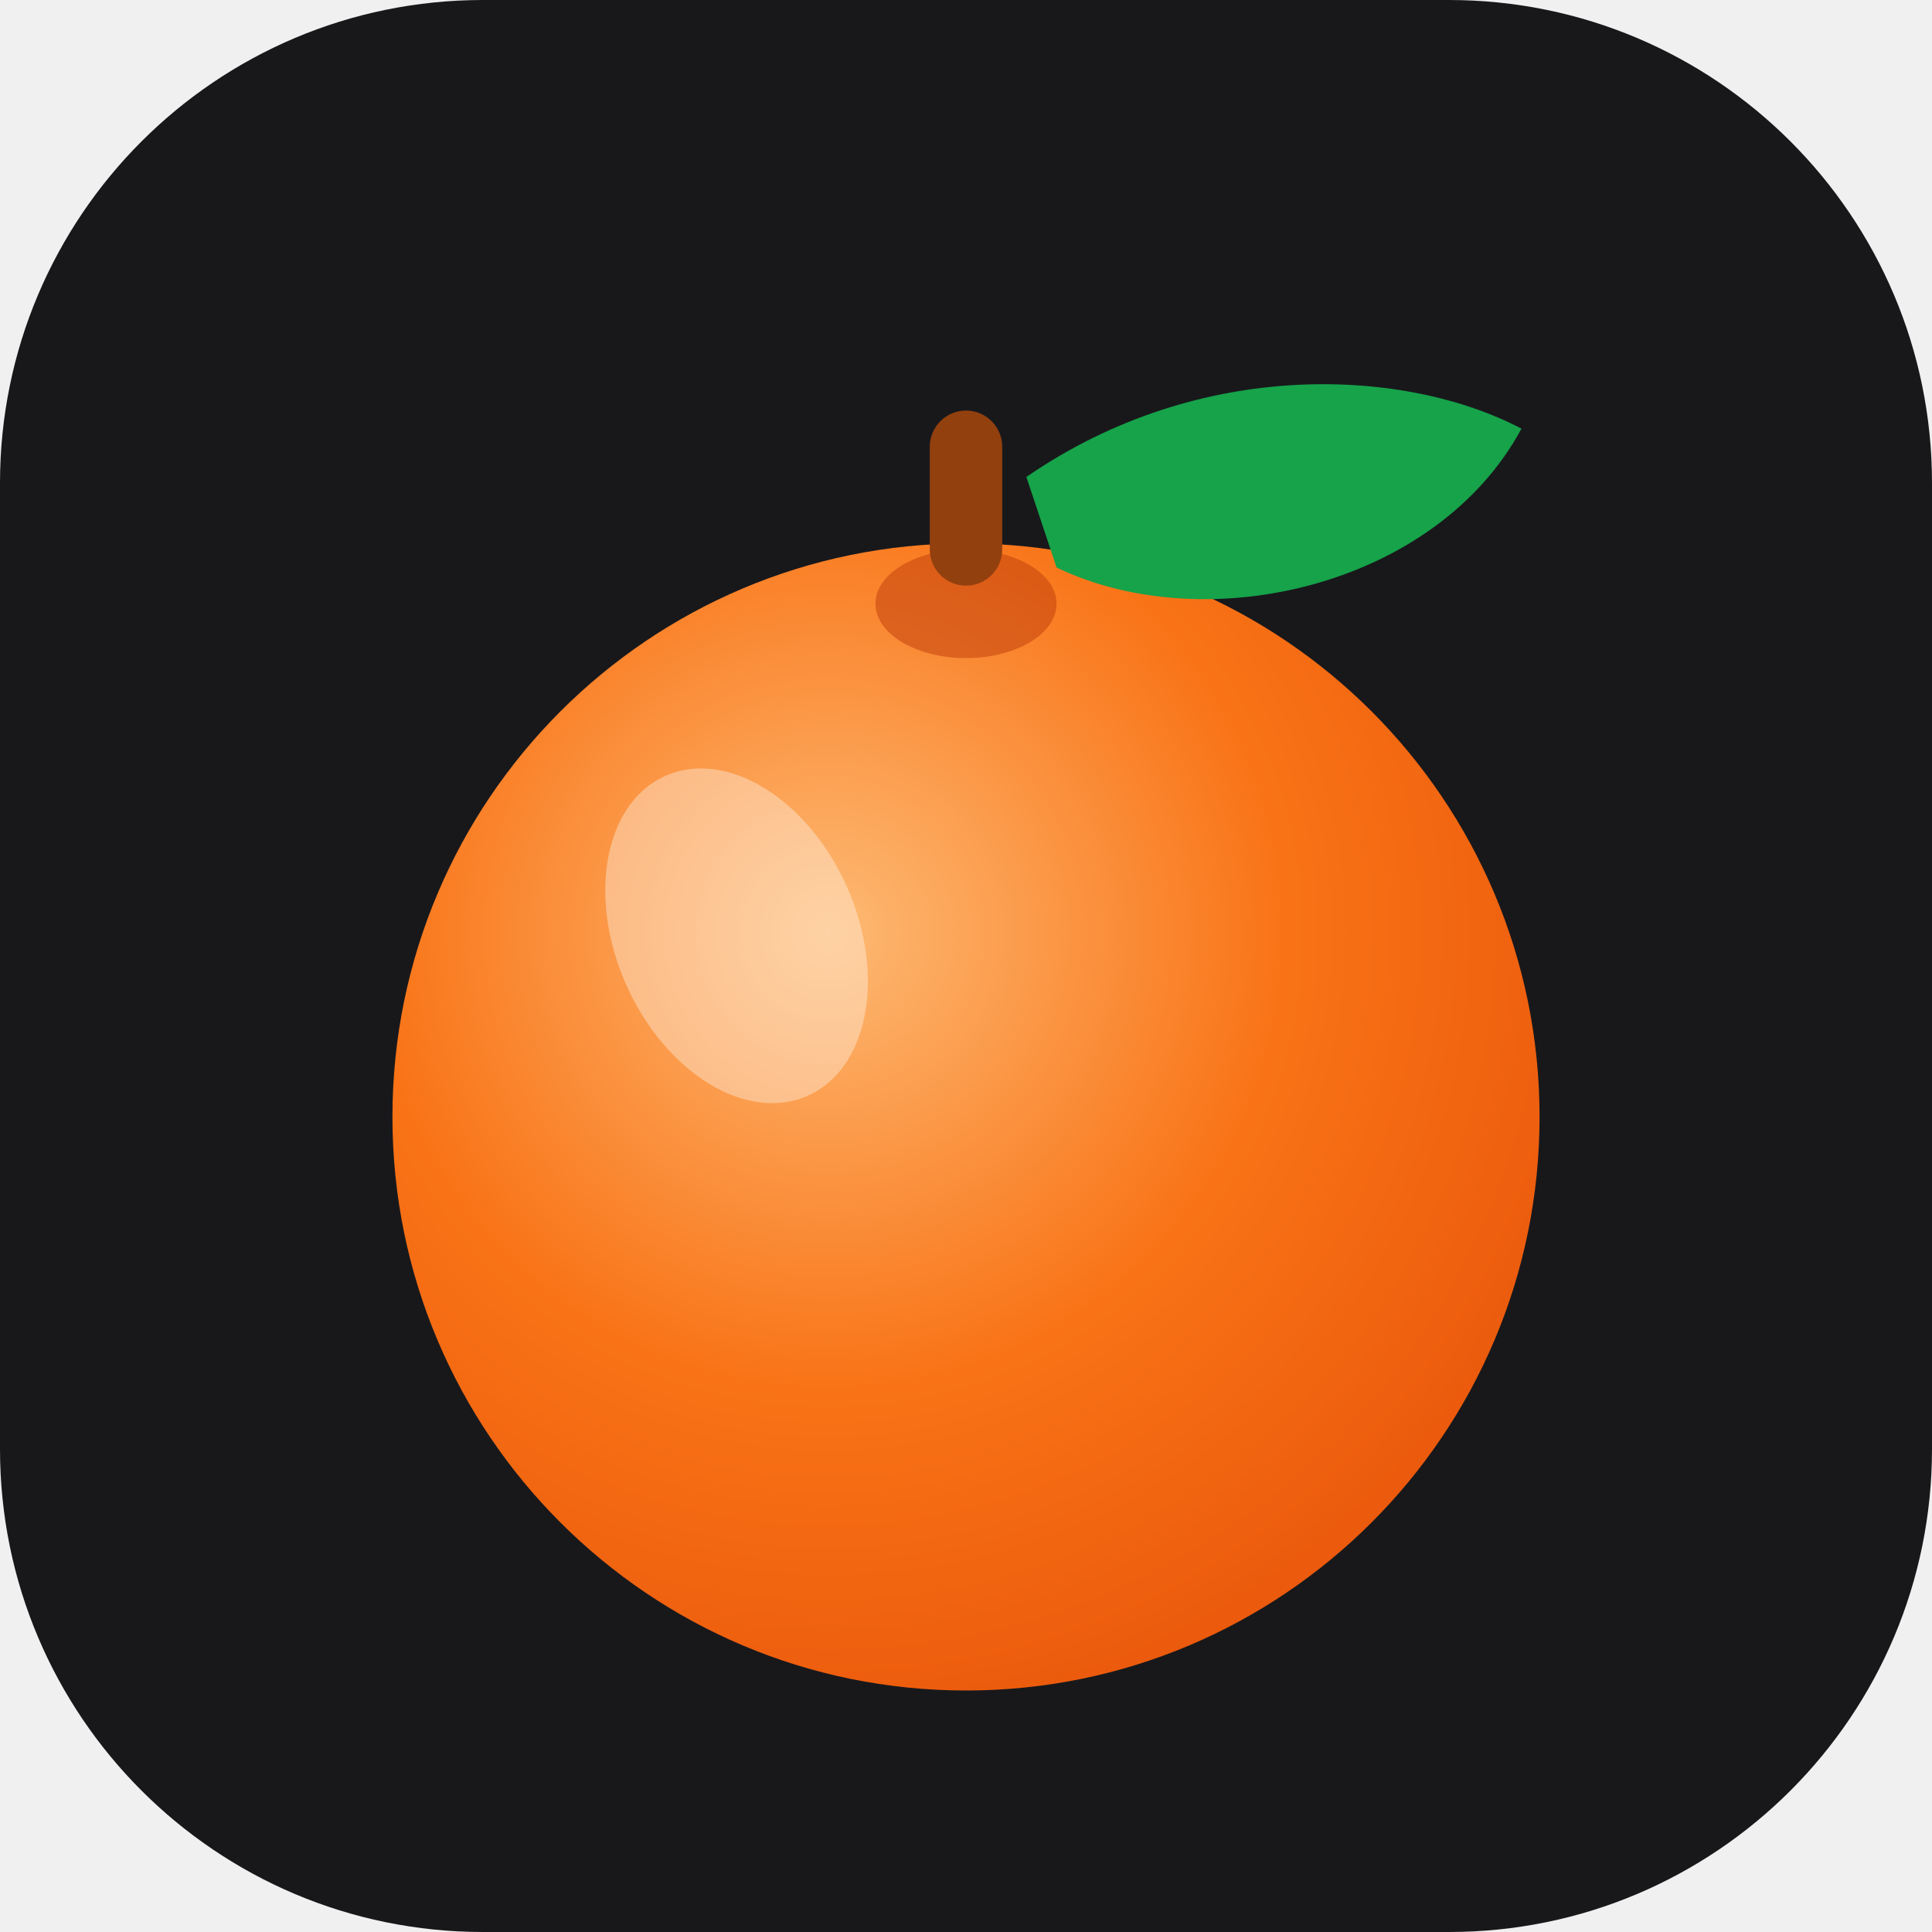
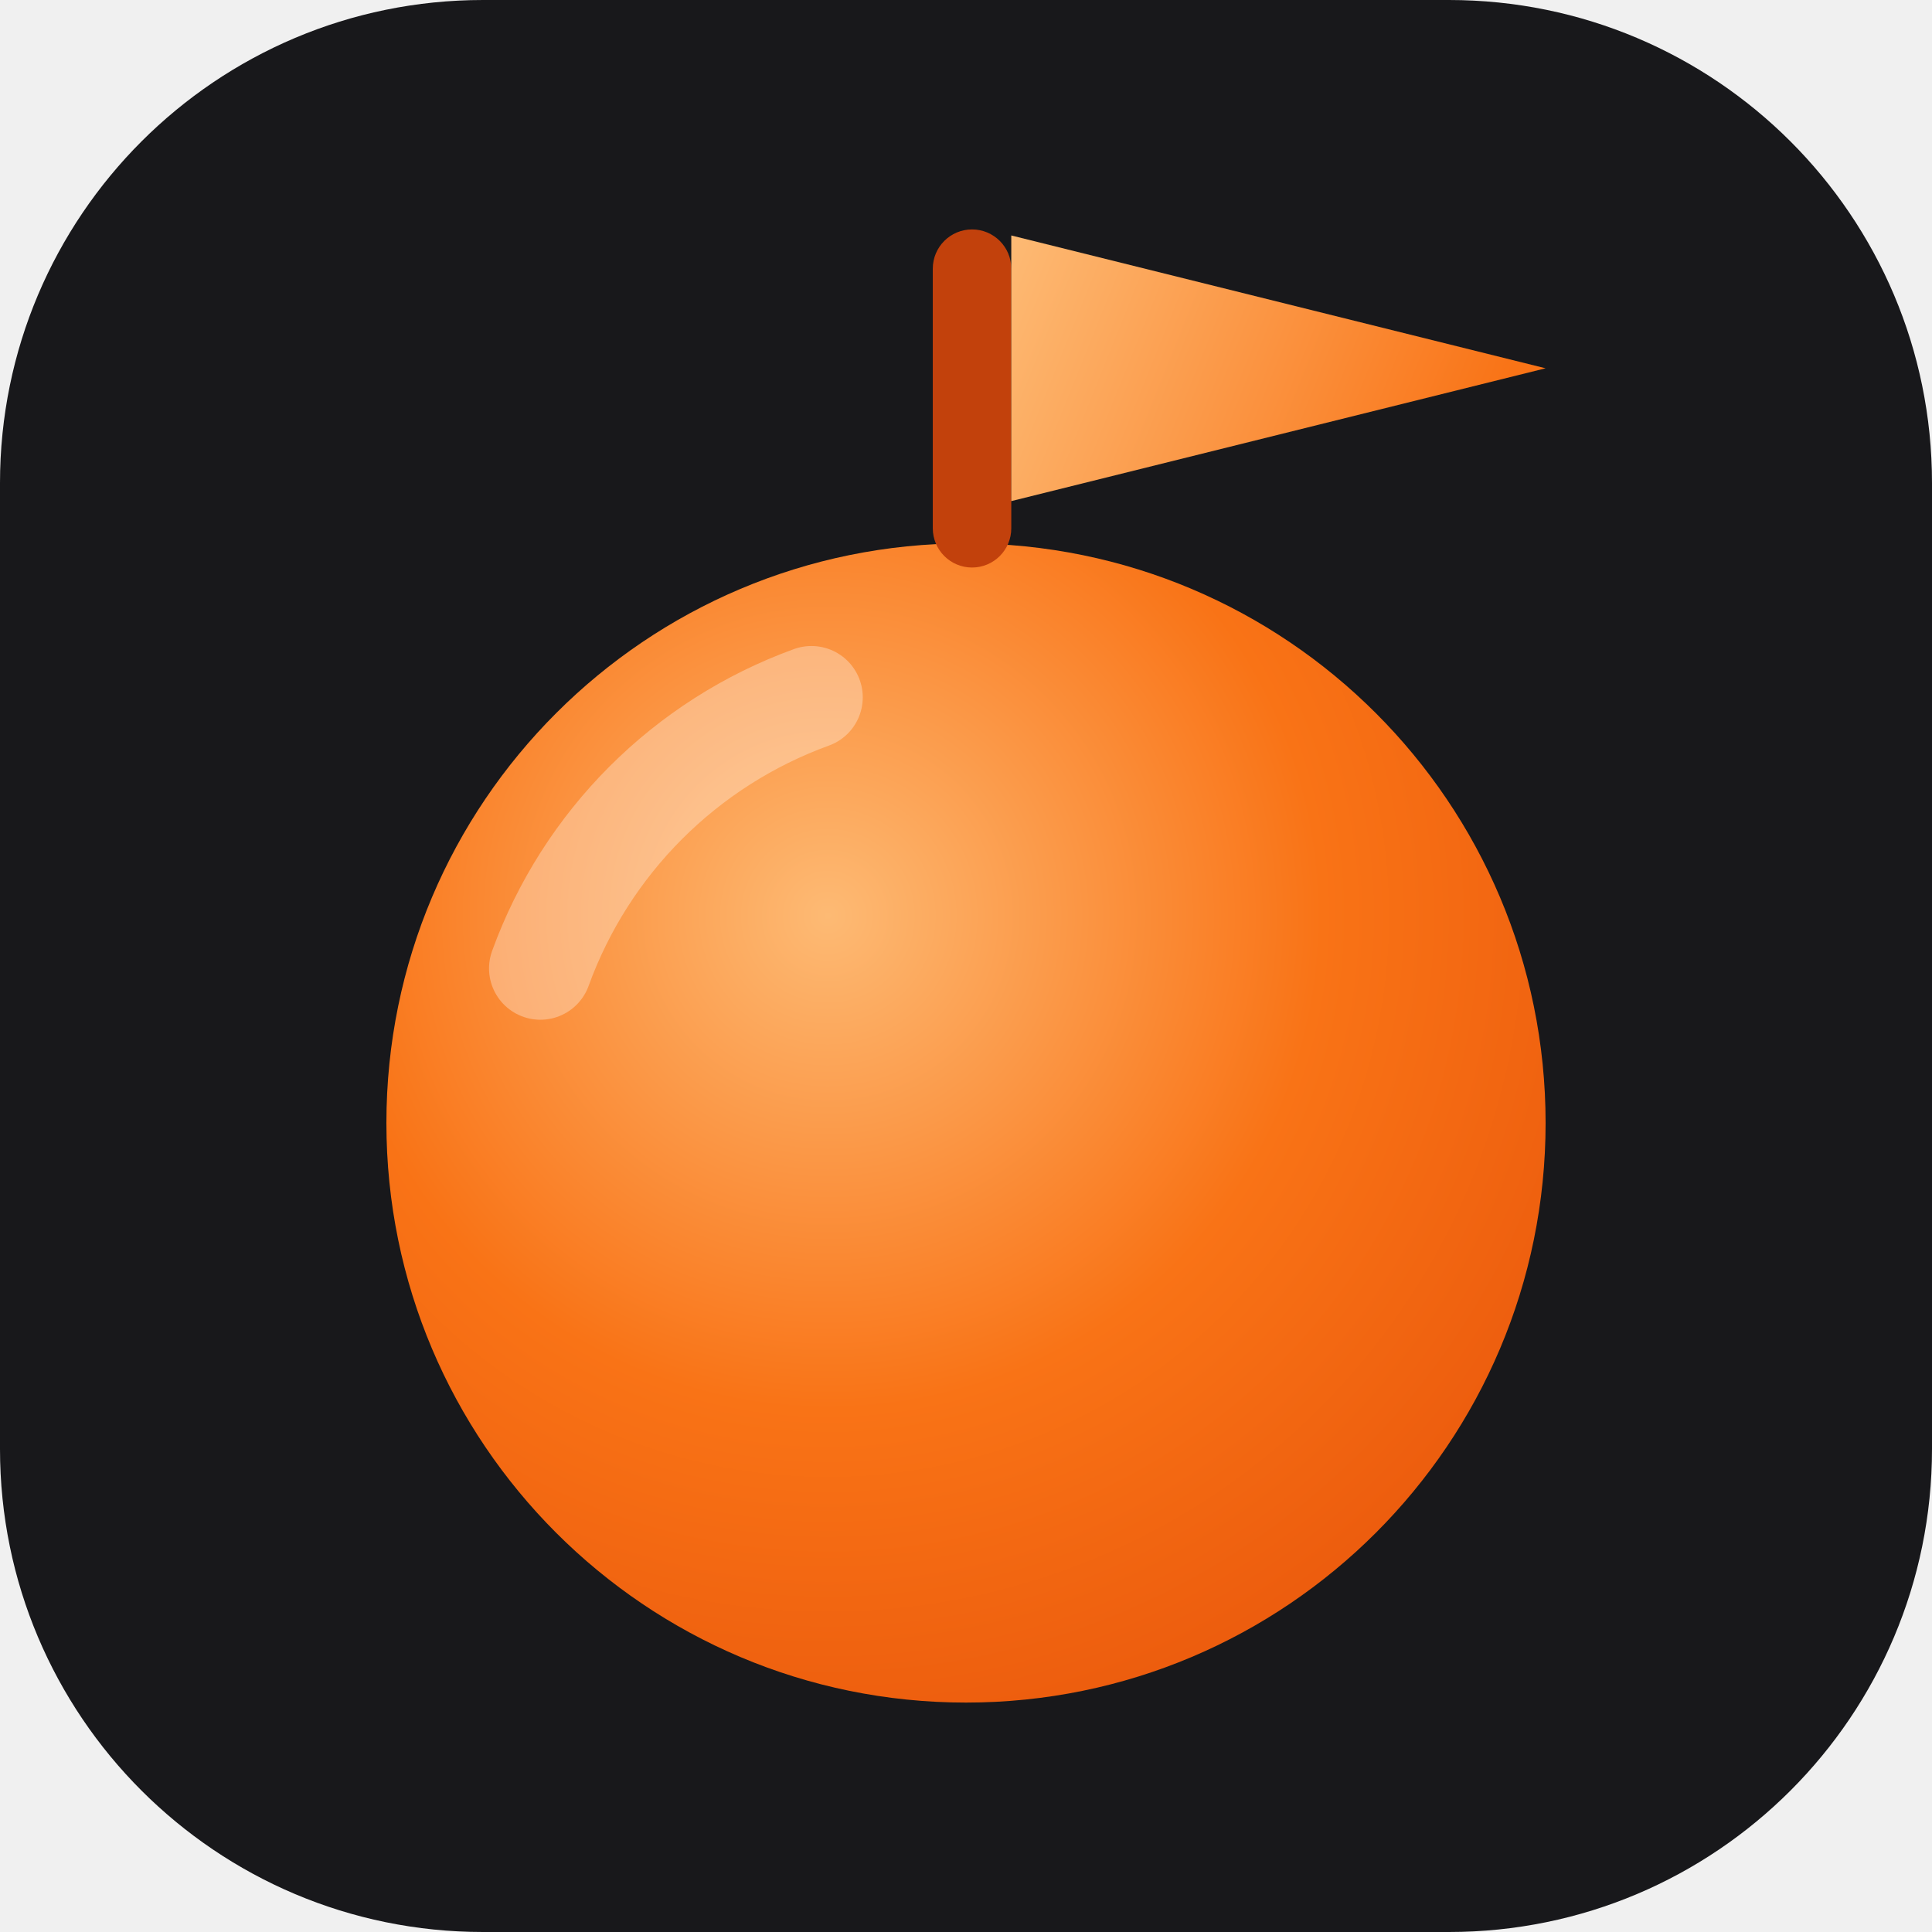
<svg xmlns="http://www.w3.org/2000/svg" width="48" height="48" viewBox="0 0 32 32" fill="none">
  <defs>
-     <radialGradient id="ob" cx="38%" cy="34%" r="72%">
+     <radialGradient id="ob" cx="38%" cy="32%" r="78%">
      <stop offset="0%" stop-color="#fdba74" />
      <stop offset="55%" stop-color="#f97316" />
      <stop offset="100%" stop-color="#ea580c" />
    </radialGradient>
+     <linearGradient id="fg" x1="0" y1="0" x2="1" y2="0.2">
+       <stop offset="0%" stop-color="#fdba74" />
+       <stop offset="100%" stop-color="#f97316" />
+     </linearGradient>
  </defs>
  <rect width="32" height="32" rx="8" fill="#18181B" />
-   <circle cx="16" cy="18.5" r="9.5" fill="url(#ob)" />
-   <ellipse cx="16" cy="10" rx="1.5" ry="0.9" fill="#c2410c" opacity="0.55" />
-   <rect x="15.4" y="6.8" width="1.2" height="2.9" rx="0.6" fill="#92400e" />
-   <path d="M17 7.9 C19.9 5.9 23.3 6.1 25.2 7.1 C23.8 9.7 20 10.6 17.5 9.4 Z" fill="#16a34a" />
-   <ellipse cx="12.2" cy="15.5" rx="2" ry="2.9" fill="#ffffff" opacity="0.35" transform="rotate(-24 12.2 15.5)" />
+   <circle cx="16" cy="18.6" r="9.6" fill="url(#ob)" />
+   <path d="M 8.95 16.04 A 7.5 7.5 0 0 1 13.44 11.55" stroke="#ffffff" stroke-width="1.7" stroke-linecap="round" fill="none" opacity="0.32" />
+   <rect x="15.45" y="3.8" width="1.3" height="5.6" rx="0.65" fill="#c2410c" />
+   <path d="M16.75 3.9 L25.6 6.1 L16.75 8.3 Z" fill="url(#fg)" />
</svg>
